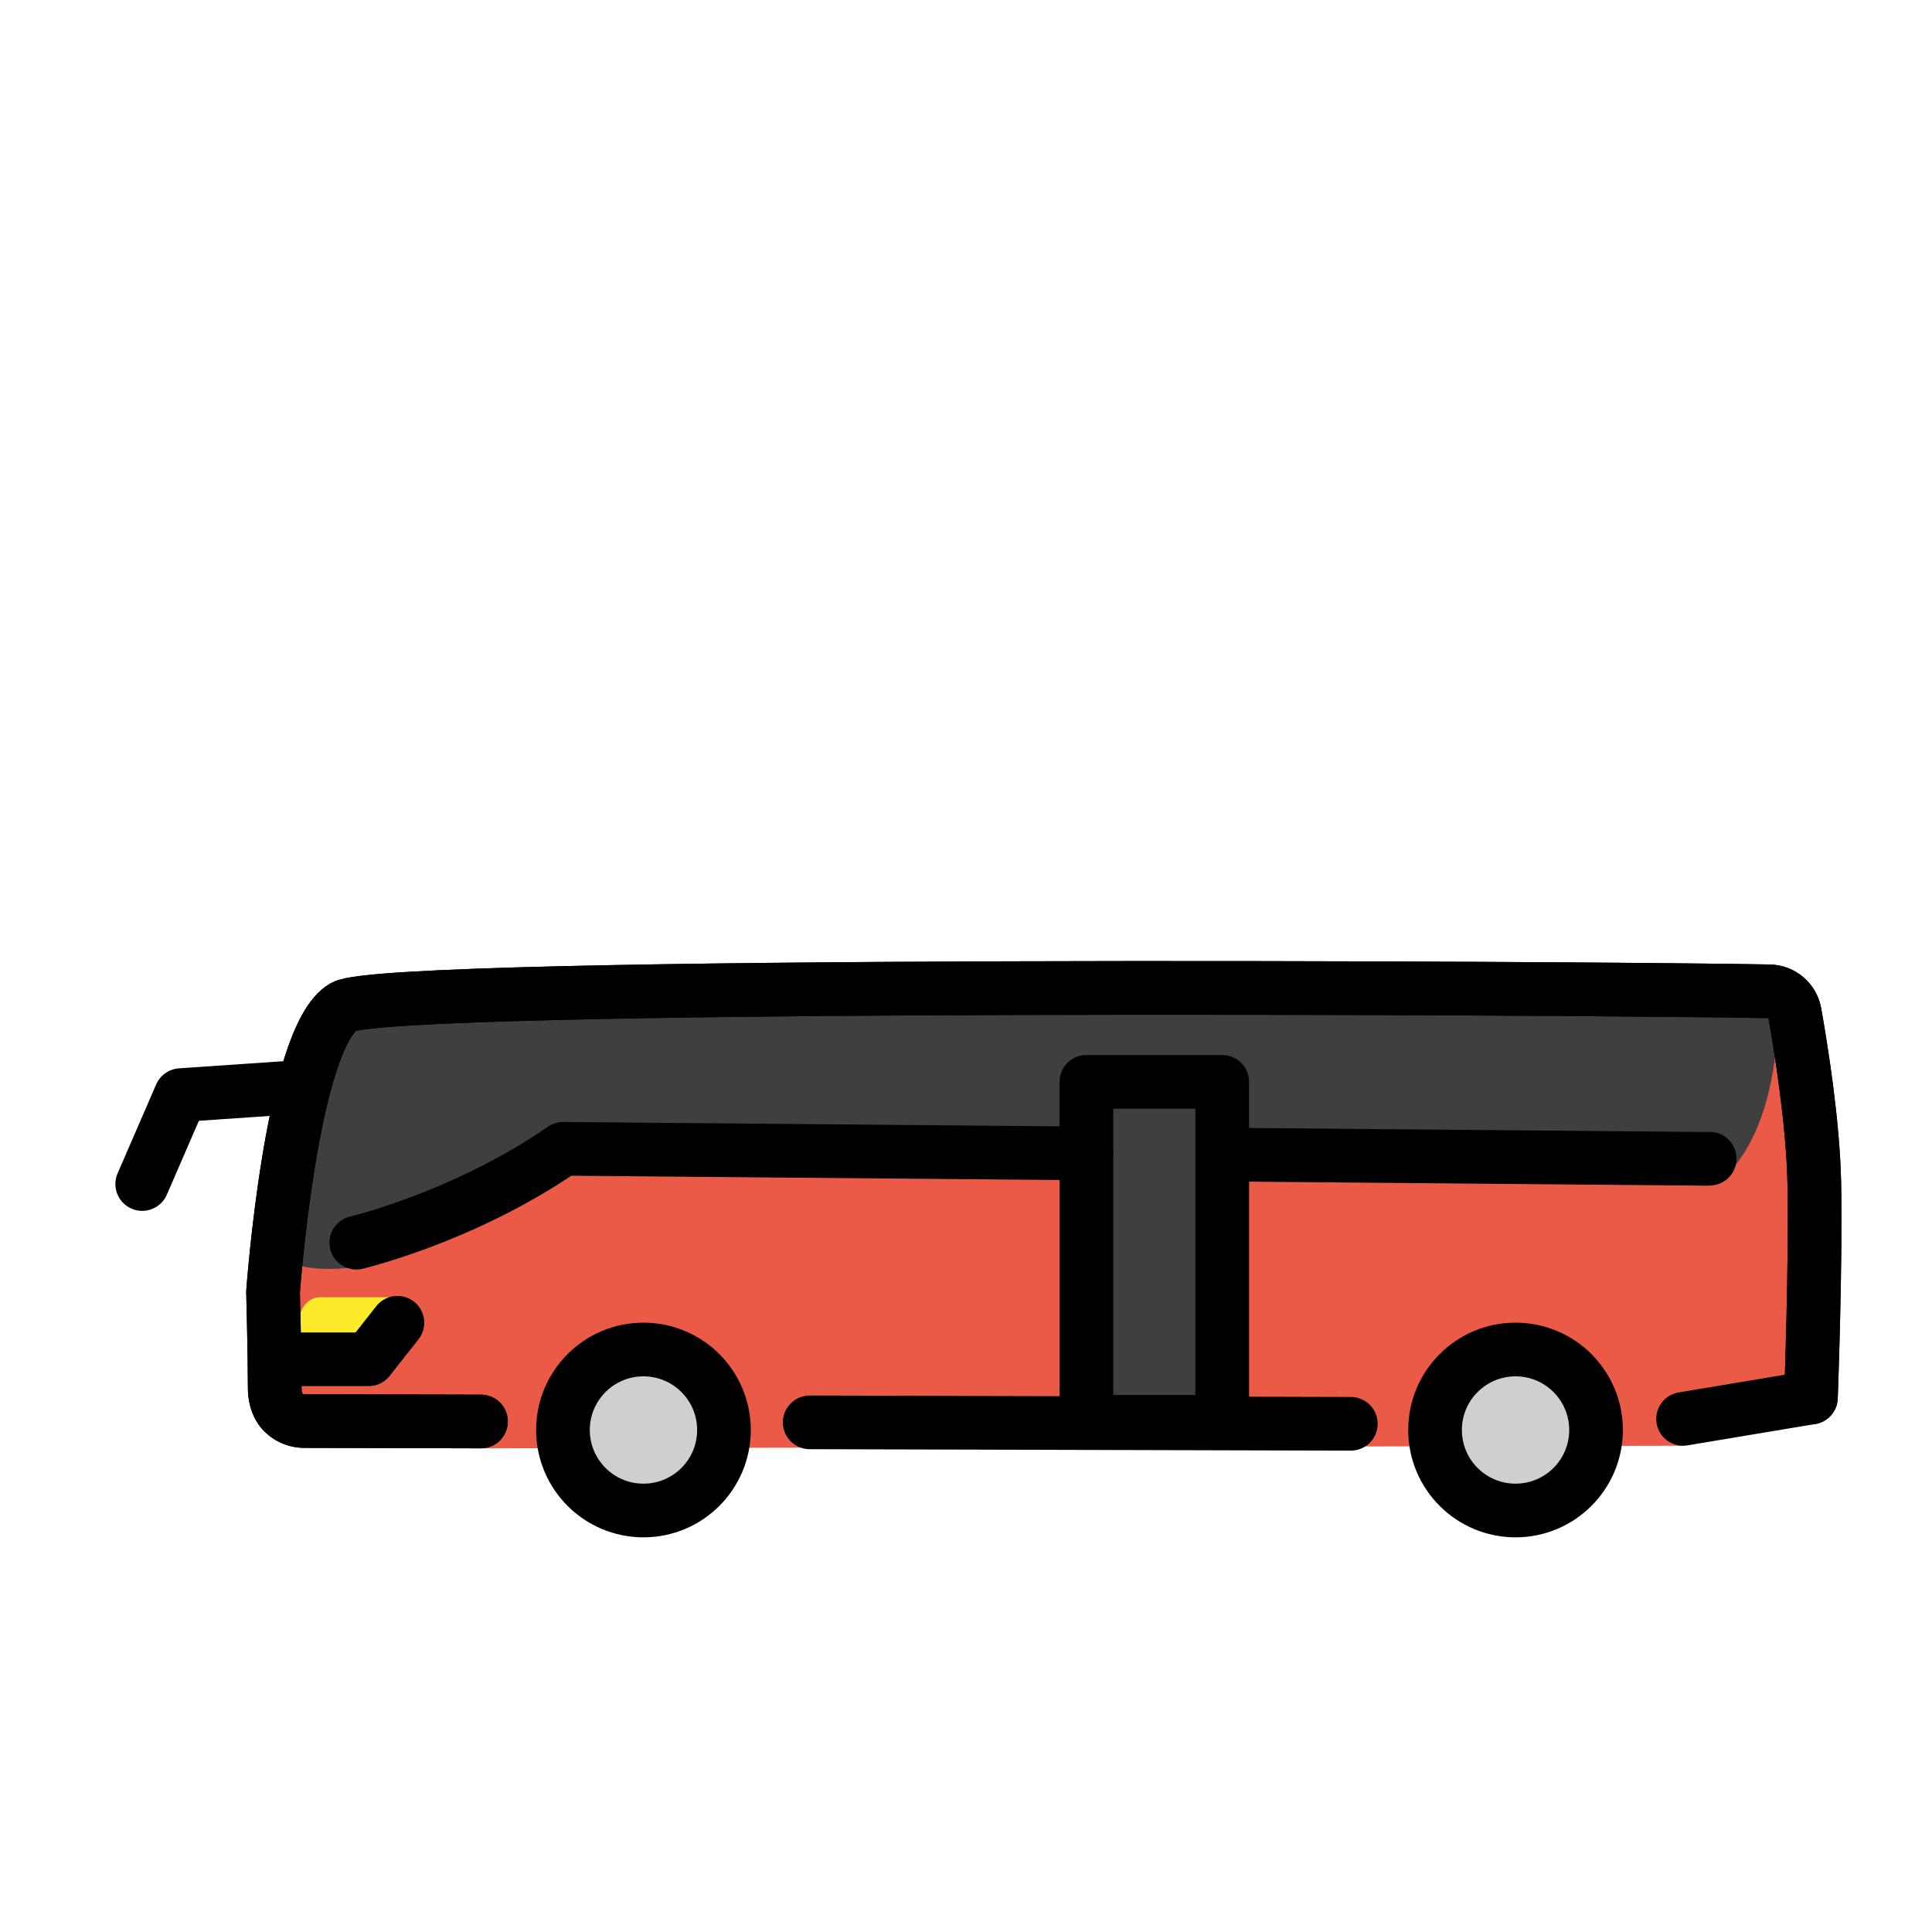
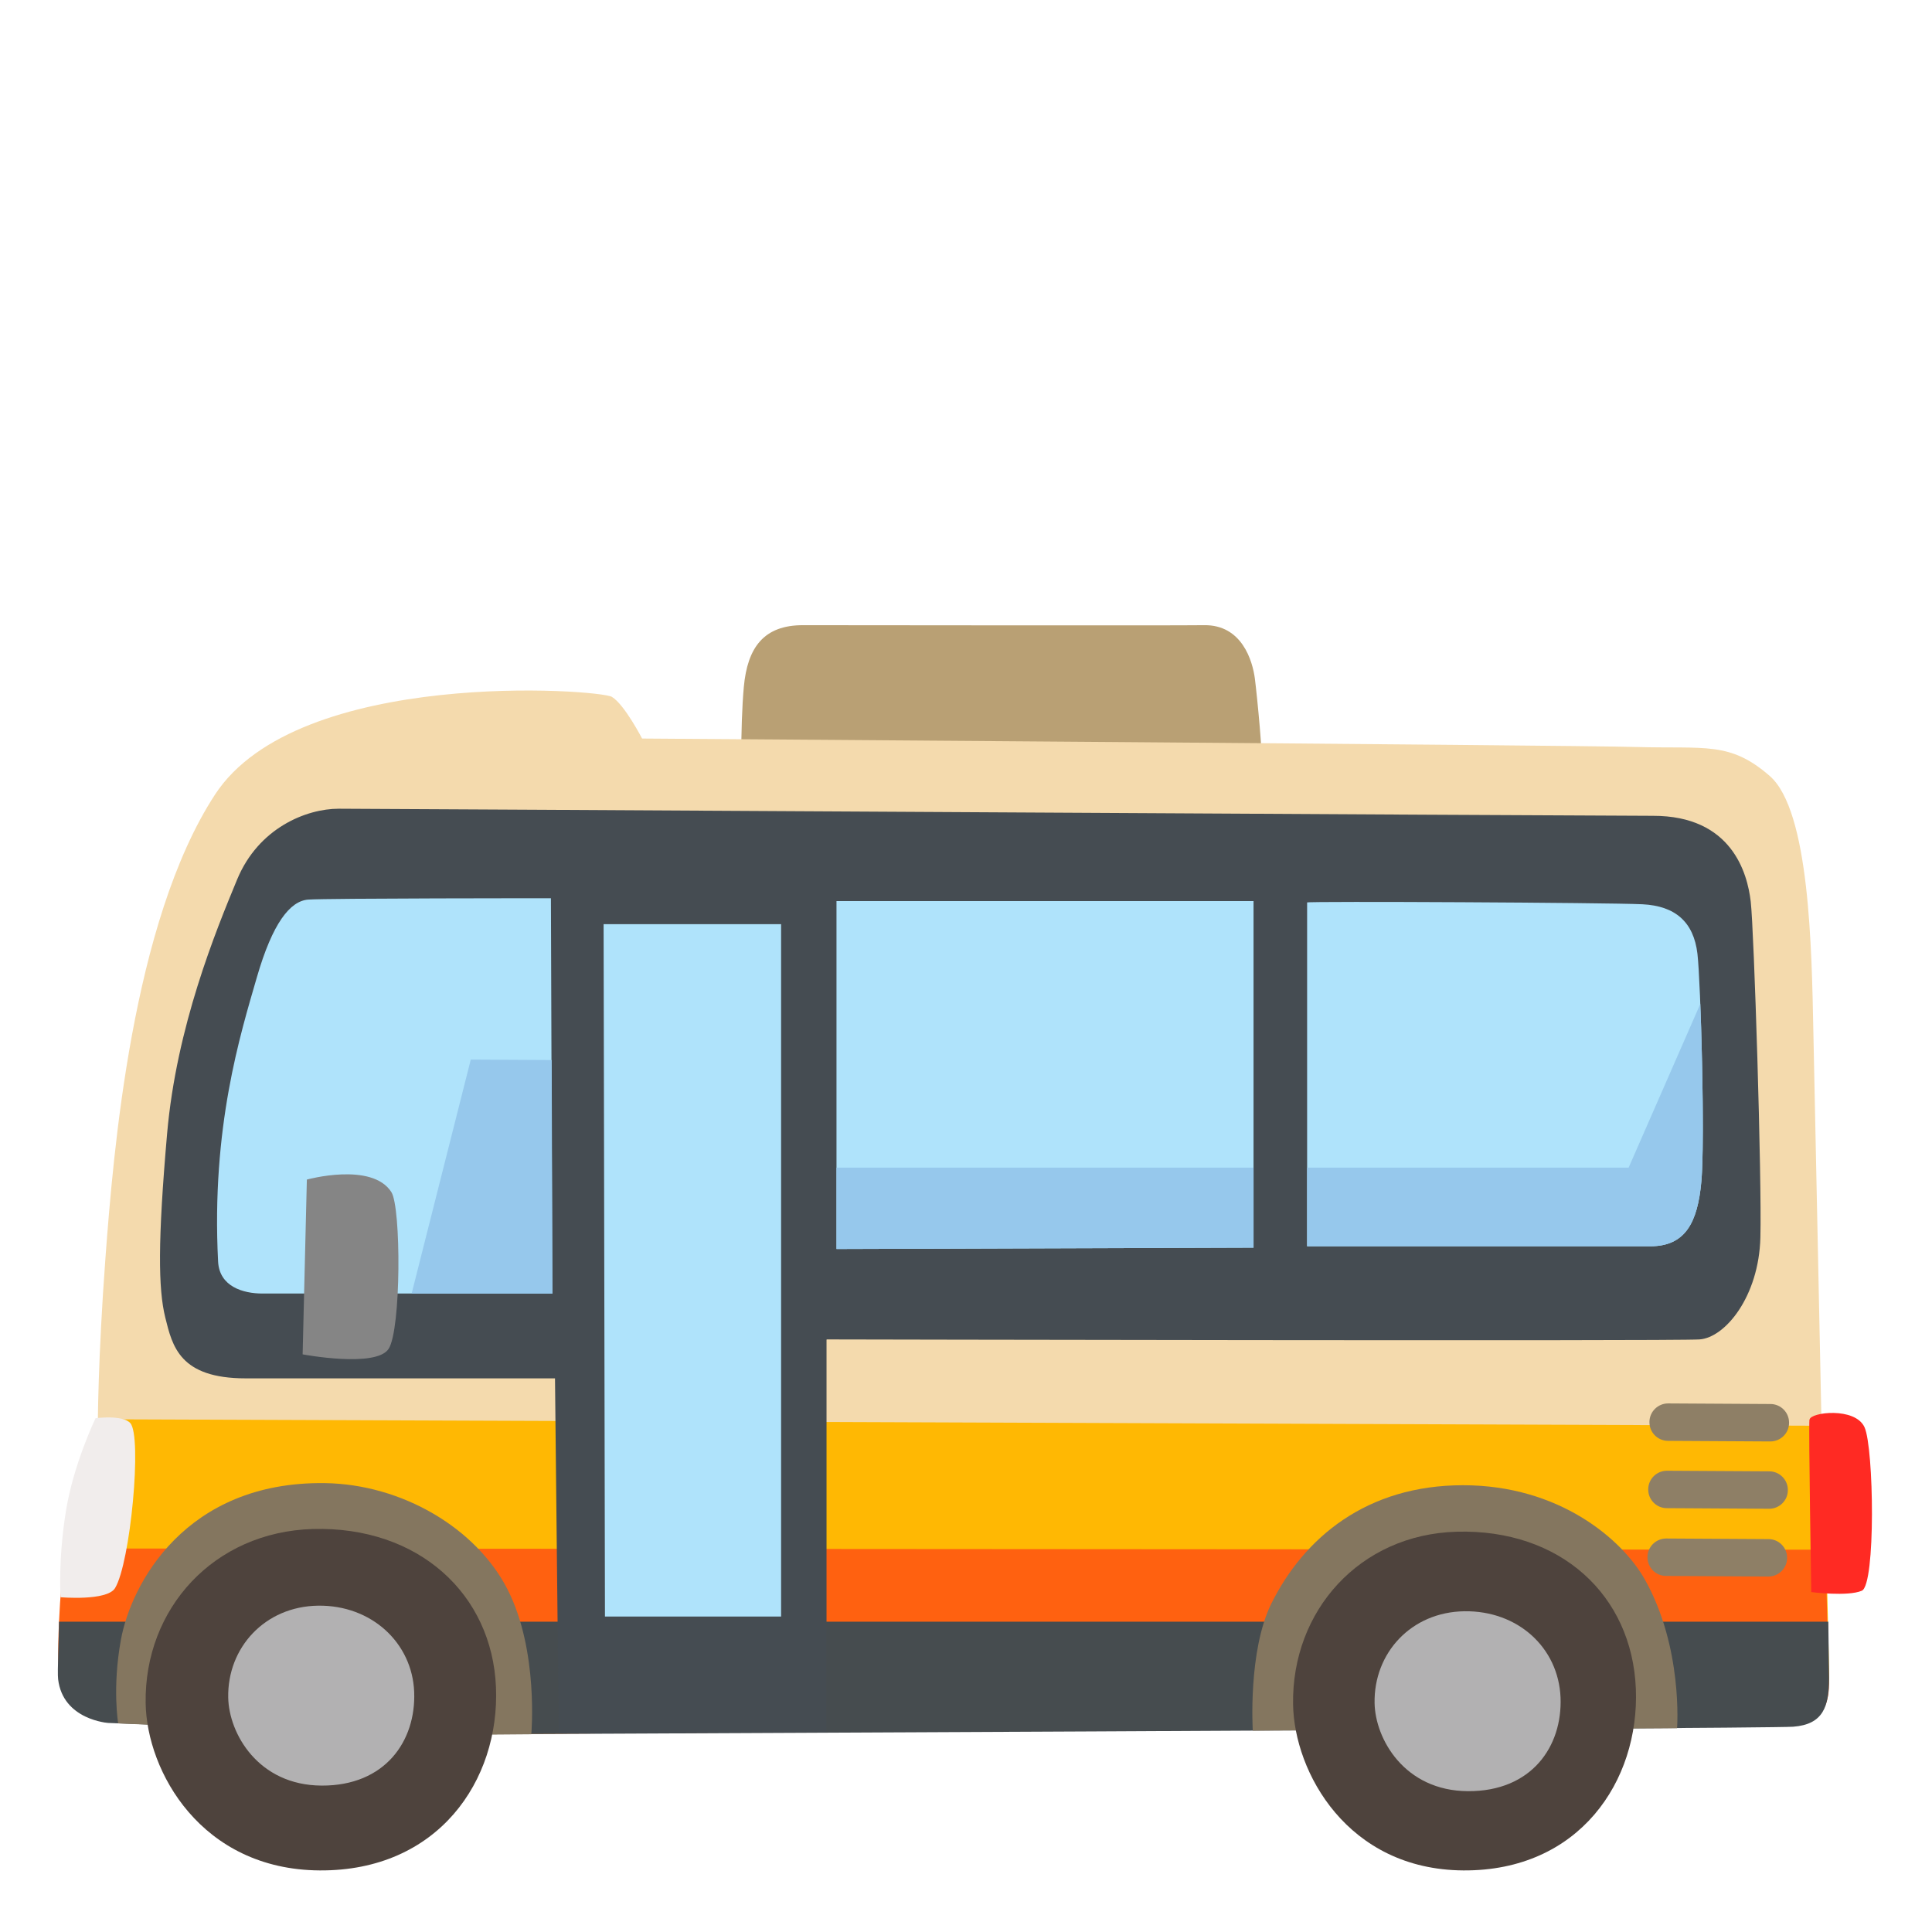
- <svg xmlns="http://www.w3.org/2000/svg" viewBox="0 0 72 72">
-   <g>
-     <path fill="#EA5A47" d="M17.925,53.975l-6.625-1.017c0,0-1.062,0-1.062-1.25s-0.062-3.562-0.062-3.562 s0.683-9.48,2.625-10.625c1.625-0.958,46.544-0.704,53.136-0.578c0.473,0.009,0.867,0.348,0.95,0.813 c0.237,1.335,0.681,4.097,0.726,6.327c0.062,3.062-0.125,8-0.125,8l-4.765,1.795" />
-     <path fill="#3F3F3F" d="M13.133,38.083c0,0-2.312,3.167-2.125,9.042c0,0,3.917,1.458,9.979-4.312l42.938,1.312 c0,0,2.229-1.229,2.333-6.292C66.258,37.833,20.383,35.667,13.133,38.083z" />
-     <line x1="50.341" x2="30.175" y1="53.061" y2="53.007" fill="none" />
-     <circle cx="56.48" cy="53.292" r="3" fill="#D0CFCE" />
-     <circle cx="23.98" cy="53.292" r="3" fill="#D0CFCE" />
-     <rect x="40.487" y="40.318" width="5.062" height="12.667" fill="#3F3F3F" />
-     <path fill="#FCEA2B" d="M11.159,50.656h2.578l1.072-2.312h-2.88c-0.426,0-0.771,0.399-0.771,0.892 C11.159,49.235,11.159,50.656,11.159,50.656z" />
-   </g>
-   <g />
-   <g />
-   <g />
-   <g>
-     <path fill="none" stroke="#000000" stroke-linecap="round" stroke-linejoin="round" stroke-miterlimit="10" stroke-width="2" d="M17.925,52.975l-6.625-0.017c0,0-1.062,0-1.062-1.25s-0.062-3.562-0.062-3.562s0.683-9.48,2.625-10.625 c1.625-0.958,46.544-0.704,53.136-0.578c0.473,0.009,0.867,0.348,0.95,0.813c0.237,1.335,0.681,4.097,0.726,6.327 c0.062,3.062-0.125,8-0.125,8l-4.765,0.795" />
-     <line x1="50.341" x2="30.175" y1="53.061" y2="53.007" fill="none" stroke="#000000" stroke-linecap="round" stroke-linejoin="round" stroke-miterlimit="10" stroke-width="2" />
-     <polyline fill="none" stroke="#000000" stroke-linecap="round" stroke-linejoin="round" stroke-miterlimit="10" stroke-width="2" points="11.3,40.5 6.737,40.812 5.3,44.125" />
-     <circle cx="56.48" cy="53.292" r="3" fill="none" stroke="#000000" stroke-linecap="round" stroke-linejoin="round" stroke-miterlimit="10" stroke-width="2" />
-     <circle cx="23.98" cy="53.292" r="3" fill="none" stroke="#000000" stroke-linecap="round" stroke-linejoin="round" stroke-miterlimit="10" stroke-width="2" />
-     <path fill="none" stroke="#000000" stroke-linecap="round" stroke-linejoin="round" stroke-miterlimit="10" stroke-width="2" d="M45.549,43.028l18.125,0.159c0,0,0.014-0.002,0.04-0.007" />
-     <path fill="none" stroke="#000000" stroke-linecap="round" stroke-linejoin="round" stroke-miterlimit="10" stroke-width="2" d="M13.278,46.311c0,0,4.024-0.949,7.709-3.498l19.5,0.171" />
-     <path fill="none" stroke="#000000" stroke-linecap="round" stroke-linejoin="round" stroke-miterlimit="10" stroke-width="2" d="M17.925,52.975l-6.625-0.017c0,0-1.062,0-1.062-1.25s-0.062-3.562-0.062-3.562s0.683-9.48,2.625-10.625 c1.625-0.958,46.544-0.704,53.136-0.578c0.473,0.009,0.867,0.348,0.95,0.813c0.237,1.335,0.681,4.097,0.726,6.327 c0.062,3.062-0.125,8-0.125,8" />
-     <rect x="40.487" y="40.318" width="5.062" height="12.667" fill="none" stroke="#000000" stroke-linecap="round" stroke-linejoin="round" stroke-miterlimit="10" stroke-width="2" />
-     <polyline fill="none" stroke="#000000" stroke-linecap="round" stroke-linejoin="round" stroke-miterlimit="10" stroke-width="2" points="11.159,50.656 13.737,50.656 14.81,49.295" />
-   </g>
+ <svg xmlns="http://www.w3.org/2000/svg" version="1.1" id="a" x="0px" y="0px" viewBox="0 0 128 128" style="enable-background:new 0 0 128 128;" xml:space="preserve">
+   <path style="fill:#B9A074;" d="M49.11,50.19c0-1.63,0.05-3.35,0.17-4.68c0.24-2.6,1.31-4.1,3.94-4.09c2.03,0,24.76,0.03,26.55,0  c2.52-0.04,3.22,2.38,3.37,3.55s0.57,5.5,0.41,5.5C82.95,50.47,49.02,50.15,49.11,50.19L49.11,50.19z" />
+   <path style="fill:#F4DAAD;" d="M42.54,48.93c0,0-1.17-2.26-2-2.76s-20.79-1.97-26.3,6.48S7.5,76.5,6.99,83.29S6.48,94.56,6.48,94.56  l67.49,2.94l46.72-2.69c0,0-0.44-20.95-0.55-26.45c-0.11-5.51-0.25-14.65-2.89-16.95s-4.25-1.79-8.84-1.92s-65.86-0.56-65.86-0.56  H42.54z" />
+   <path style="fill:#FFB803;" d="M6.49,94.03l114.29,0.43c0,0,0.4,15.15,0.4,16.56s-0.4,3.03-2.39,3.14s-91.68,0.76-91.68,0.76  l-20.17-0.97c0,0-2.33-0.87-2.88-2.81s0.67-12.12,0.67-12.12l1.77-4.98L6.49,94.03z" />
+   <path style="fill:#FF6110;" d="M4.31,102.59C4,105,3.62,110.46,4.05,111.73c0.55,1.64,2.88,2.37,2.88,2.37l20.17,0.82  c0,0,89.7-0.55,91.68-0.64c1.99-0.09,2.39-1.46,2.39-2.65c0-0.69-0.13-5.24-0.24-8.96C120.93,102.67,4.31,102.59,4.31,102.59z" />
+   <path style="fill:#464C4F;" d="M3.91,107.44c0,1.06-0.12,3.33-0.06,3.81c0.32,2.71,3.33,2.9,3.33,2.9l19.93,0.77  c0,0,89.71-0.38,91.69-0.52c1.99-0.15,2.38-1.33,2.38-3.22c0-0.31-0.04-2.61-0.05-3.74H3.91z" />
+   <path style="fill:#F1EDEC;" d="M4,105.82c0,0,3.08,0.27,3.62-0.6c1.02-1.66,1.81-10.07,1.01-10.94c-0.52-0.56-2.3-0.32-2.3-0.32  s-1.45,3.02-1.95,6.08c-0.54,3.28-0.37,5.77-0.37,5.77L4,105.82z" />
+   <path style="fill:#84765F;" d="M35.2,114.9c0,0,0.5-5.53-1.57-9.59s-6.99-6.98-12.12-7.05c-9.24-0.12-12.83,6.7-13.5,10.38  c-0.58,3.18-0.18,5.54-0.18,5.54s3.46,0.13,6.85,0.35c2.3,0.15,4.06,0.43,6.66,0.43C30.08,114.96,35.2,114.9,35.2,114.9z" />
+   <path style="fill:#84765F;" d="M83,114.66c0,0-0.33-5.26,1.23-8.42c2.17-4.37,6.32-7.84,12.7-7.84s10.54,3.59,12.03,6.22  c2.56,4.52,2.15,9.88,2.15,9.88S83,114.66,83,114.66z" />
+   <path style="fill:#4E433D;" d="M9.65,112.84c0.07,4.52,3.68,11.03,11.53,11.08s11.93-5.96,11.68-12.13s-5.12-10.68-12.13-10.49  C14.17,101.49,9.55,106.57,9.65,112.84L9.65,112.84z" />
+   <path style="fill:#B2B1B2;" d="M15.12,112.46c0.04,2.38,1.98,5.82,6.19,5.84s6.26-2.96,6.13-6.21s-2.83-5.76-6.37-5.71  C17.55,106.43,15.06,109.16,15.12,112.46z" />
+   <path style="fill:#4E433D;" d="M85.67,112.92c0.07,4.49,3.6,10.95,11.28,11s11.67-5.92,11.43-12.03  c-0.25-6.22-5.01-10.6-11.87-10.41C90.09,101.66,85.57,106.71,85.67,112.92z" />
+   <path style="fill:#B2B1B2;" d="M91.07,112.83c0.04,2.38,1.98,5.82,6.19,5.84s6.26-2.96,6.13-6.21c-0.14-3.3-2.83-5.76-6.37-5.71  S91.01,109.53,91.07,112.83z" />
+   <path style="fill:#454C52;" d="M54.78,88.74c0,0,56.12,0.12,57.82,0s3.93-2.84,4.03-6.75s-0.42-20.37-0.64-22.26  s-1.26-5.69-6.48-5.68c-4.14,0-84.94-0.47-87.07-0.47s-5.31,1.26-6.73,4.69s-4.02,9.74-4.64,16.85s-0.59,10.27-0.12,12.17  s0.95,4.03,5.33,4.03h20.49l0.25,23.51l17.74-0.07v-26L54.78,88.74z" />
+   <path style="fill:#8E7F66;" d="M117.29,95.5L117.29,95.5l-6.78-0.04c-0.68,0-1.24-0.56-1.23-1.25c0-0.68,0.56-1.23,1.24-1.23l0,0  l6.78,0.04c0.68,0,1.24,0.56,1.23,1.25C118.53,94.95,117.97,95.5,117.29,95.5z" />
+   <path style="fill:#8E7F66;" d="M117.21,99.96L117.21,99.96l-6.78-0.04c-0.68,0-1.24-0.56-1.23-1.25c0-0.68,0.56-1.23,1.24-1.23l0,0  l6.78,0.04c0.68,0,1.24,0.56,1.23,1.25C118.45,99.41,117.89,99.96,117.21,99.96z" />
+   <path style="fill:#8E7F66;" d="M117.16,104.45L117.16,104.45l-6.78-0.04c-0.68,0-1.24-0.56-1.23-1.25c0-0.68,0.56-1.23,1.24-1.23  l0,0l6.78,0.04c0.68,0,1.24,0.56,1.23,1.25C118.4,103.9,117.84,104.45,117.16,104.45z" />
+   <path style="fill:#AFE3FB;" d="M36.5,59.51c0,0-14.88,0-16.08,0.09s-2.36,1.55-3.4,5.14c-1.09,3.77-3.03,9.94-2.57,18.85  c0.09,1.65,1.65,2.11,2.94,2.11h19.2L36.5,59.5L36.5,59.51z" />
+   <path style="fill:#858585;" d="M20.33,78.16l-0.28,11.57c0,0,4.87,0.92,5.7-0.37s0.83-9.36,0.18-10.38c-1.29-2.02-5.6-0.83-5.6-0.83  V78.16z" />
+   <path style="fill:#AFE3FB;" d="M39.99,61.23h11.76v45.87H40.08C40.08,107.1,39.99,60.86,39.99,61.23z" />
+   <polygon style="fill:#AFE3FB;" points="55.42,82.75 55.42,59.7 83.05,59.7 83.05,82.66 " />
+   <path style="fill:#AFE3FB;" d="M86.6,59.79v22.78h22.73c2.31,0,3.14-1.54,3.39-4.29c0.25-2.76-0.04-13.18-0.26-15.09  c-0.25-2.11-1.47-3.17-3.64-3.28C106.55,59.8,86.68,59.7,86.6,59.79z" />
+   <path style="fill:#FF2A23;" d="M119.89,94.05c0.06-0.49,3.02-0.85,3.64,0.51s0.75,10.43-0.18,10.83s-3.35,0.09-3.35,0.09  s-0.18-10.88-0.12-11.43H119.89z" />
+   <polygon style="fill:#96C8EC;" points="27.27,85.71 31.19,70.2 36.55,70.23 36.6,85.71 " />
+   <path style="fill:#96C8EC;" d="M107.9,77.36H86.6v5.21h22.73c2.31,0,3.14-1.54,3.39-4.29c0.18-1.97,0.08-7.87-0.07-11.77  C112.65,66.51,107.9,77.36,107.9,77.36z" />
+   <polygon style="fill:#96C8EC;" points="55.42,77.36 55.42,82.75 83.05,82.66 83.05,77.36 " />
</svg>
